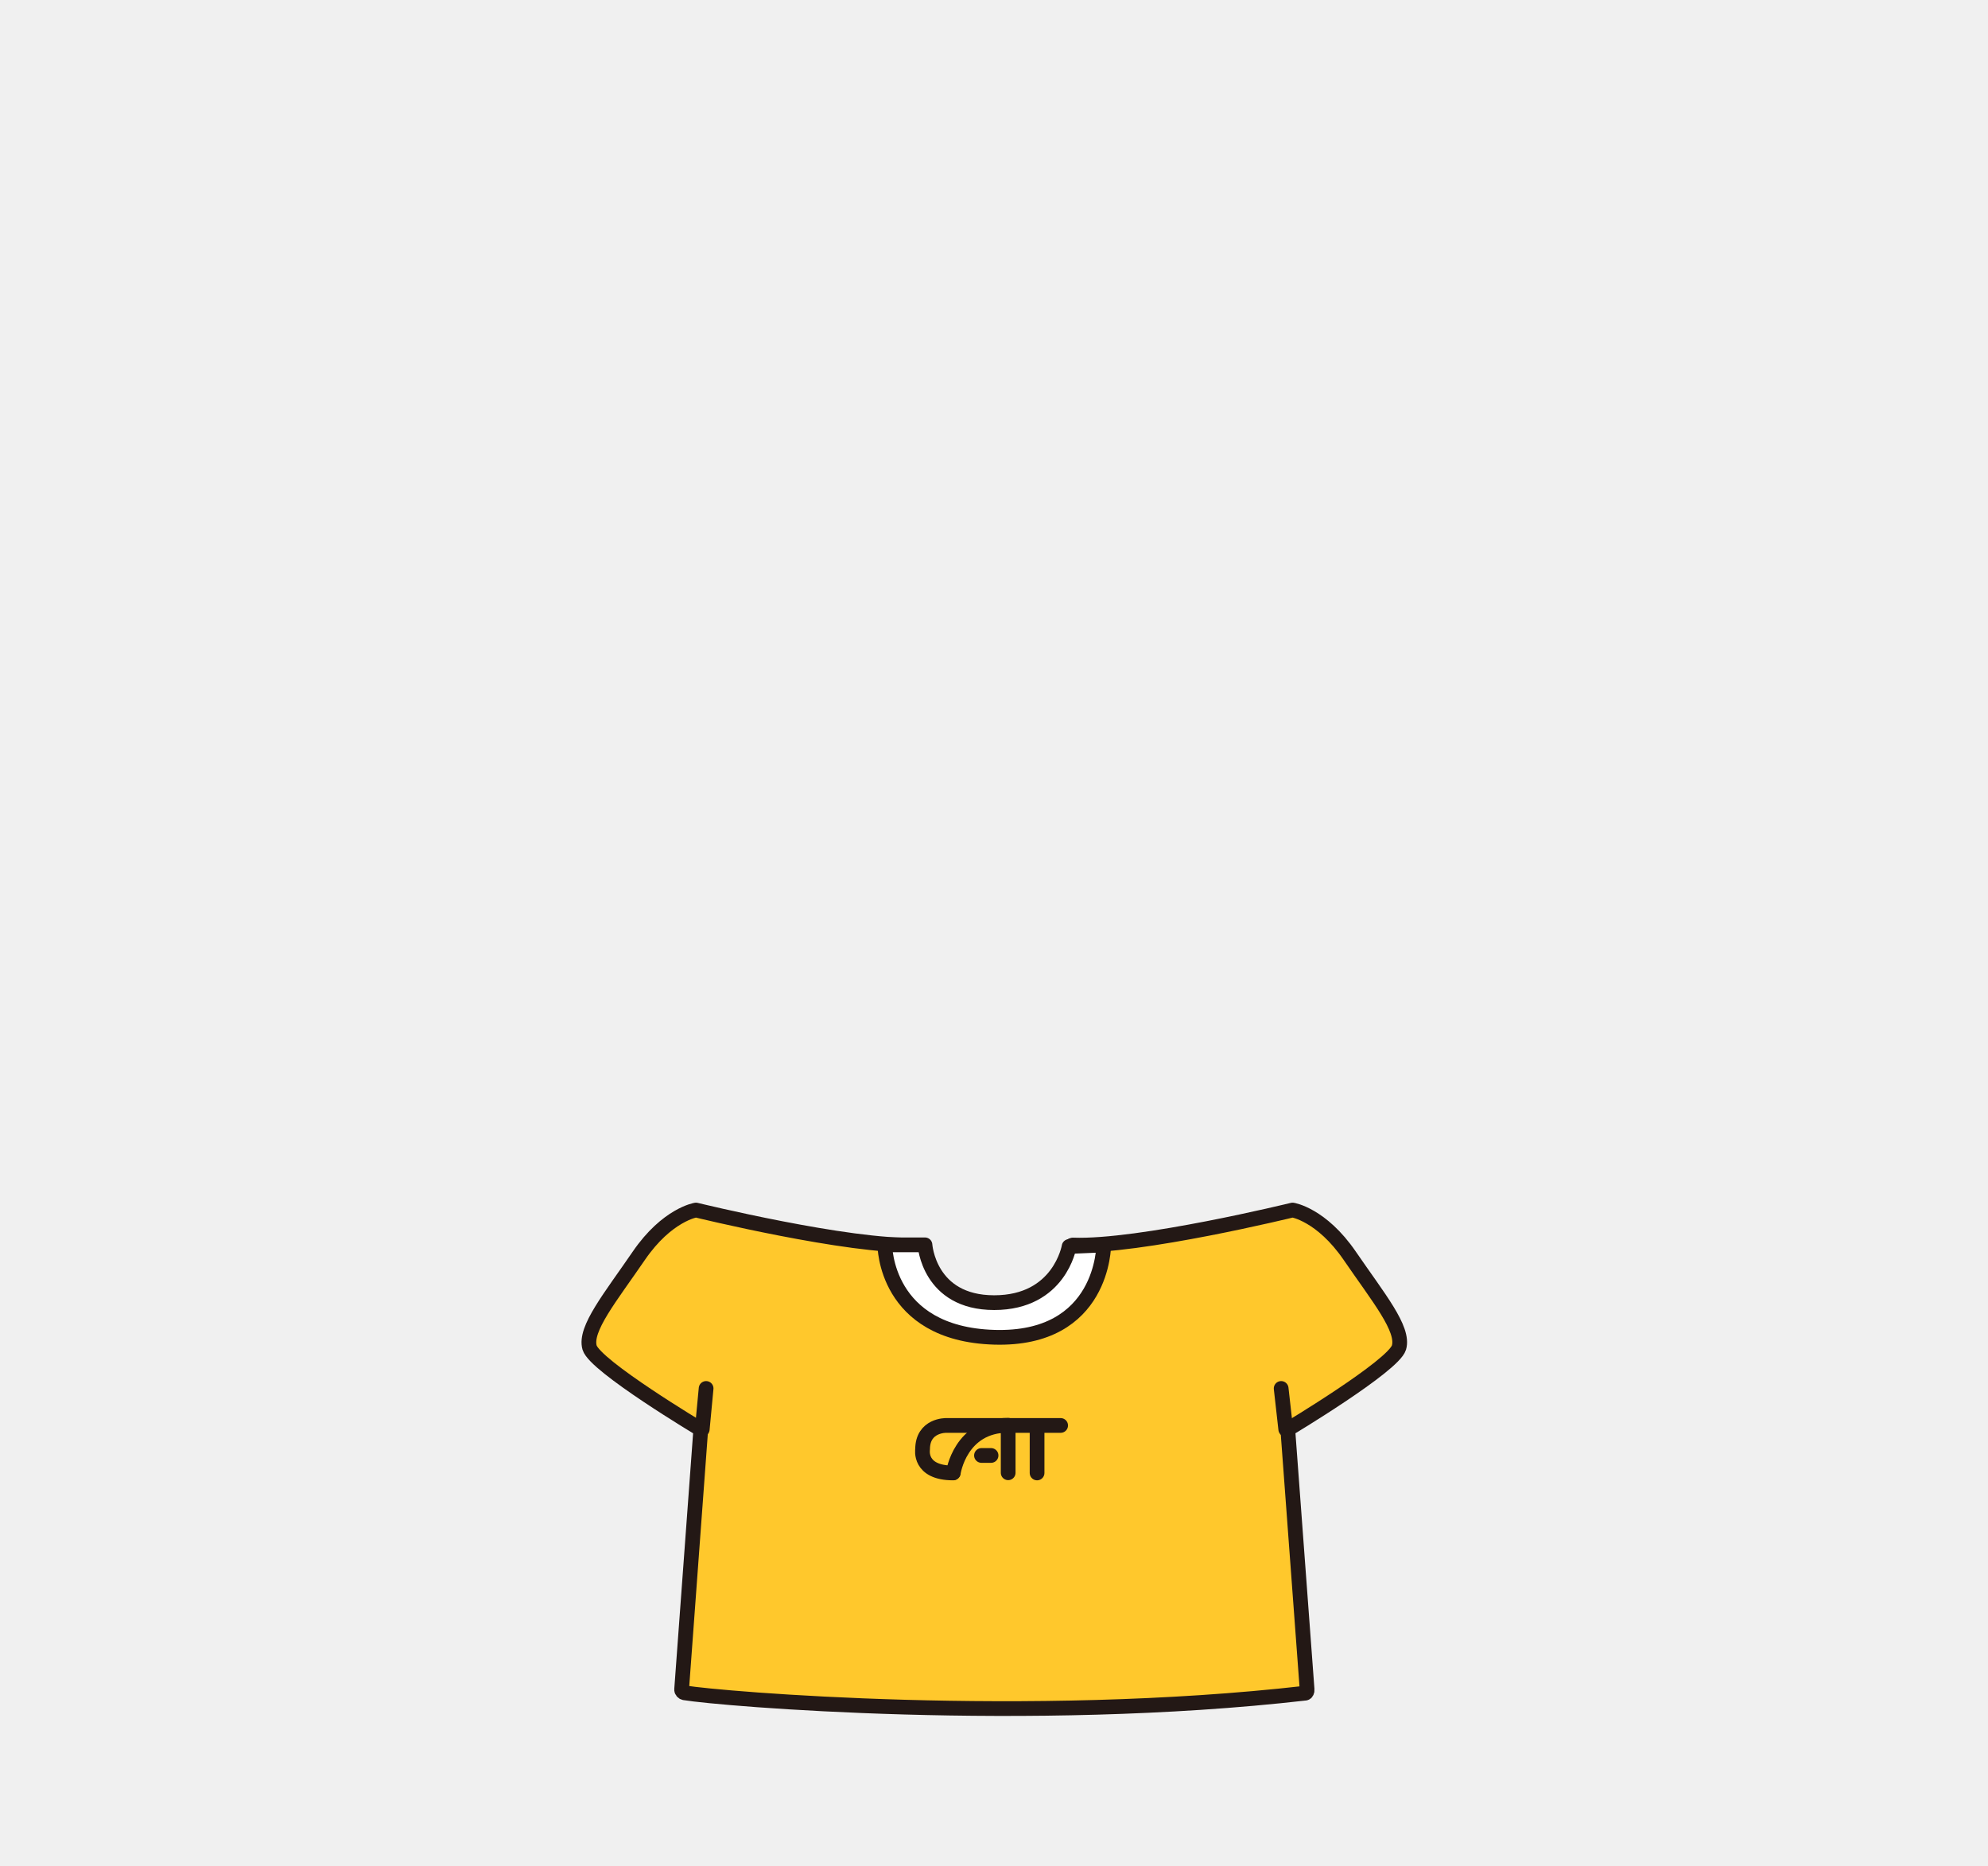
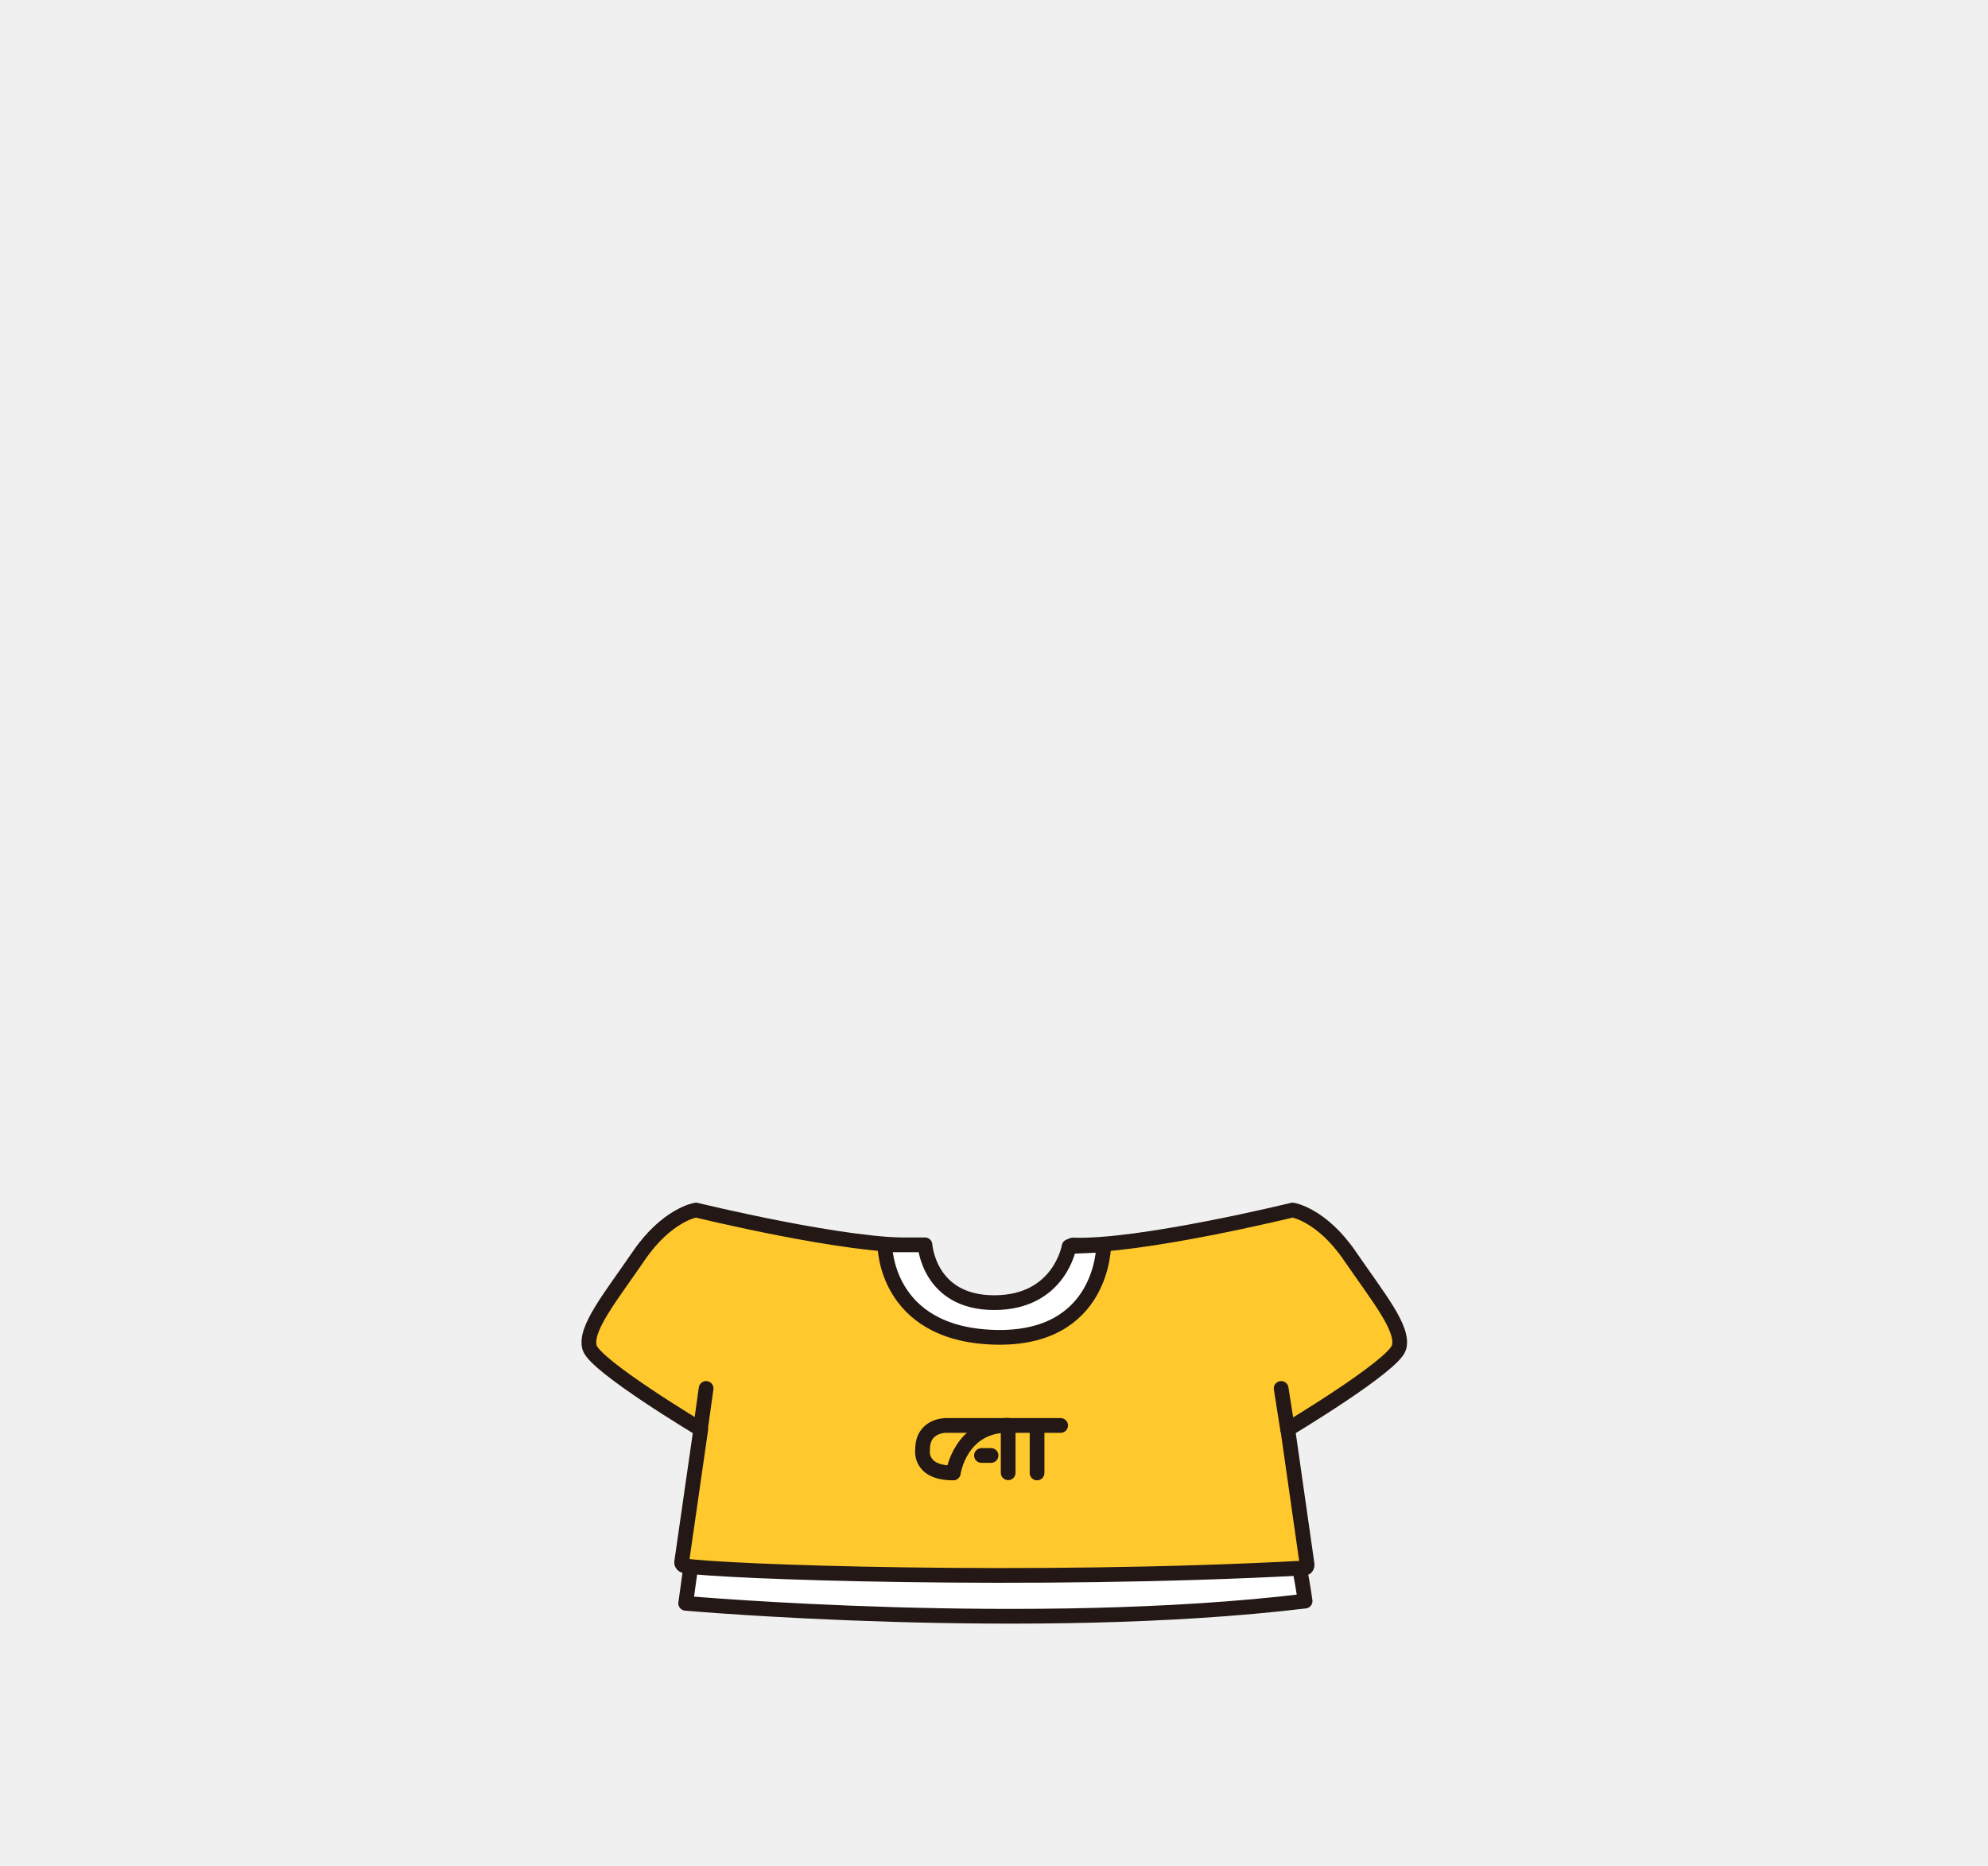
<svg xmlns="http://www.w3.org/2000/svg" version="1.1" id="레이어_1" x="0px" y="0px" viewBox="0 0 1080 1013.3" style="enable-background:new 0 0 1080 1013.3;" xml:space="preserve">
  <style type="text/css">
- 	.st0{fill:#FFC82C;stroke:#231815;stroke-width:8;stroke-linecap:round;stroke-linejoin:round;stroke-miterlimit:10;}
- 	.st1{fill:none;stroke:#231815;stroke-width:8;stroke-linecap:round;stroke-linejoin:round;stroke-miterlimit:10;}
- 	.st2{fill:#FFFFFF;stroke:#231815;stroke-width:8;stroke-linecap:round;stroke-linejoin:round;stroke-miterlimit:10;}
+ 	.st0{fill:#FFFFFF;stroke:#231815;stroke-width:8;stroke-linecap:round;stroke-linejoin:round;stroke-miterlimit:10;}
+ 	.st1{fill:#FFC82C;stroke:#231815;stroke-width:8;stroke-linecap:round;stroke-linejoin:round;stroke-miterlimit:10;}
+ 	.st2{fill:none;stroke:#231815;stroke-width:8;stroke-linecap:round;stroke-linejoin:round;stroke-miterlimit:10;}
</style>
+   <path class="st0" d="M376.6,841.4l-4.1,29.4c0,0,188.3,16.6,336.5-1.2c-1.7-12.9-5.7-31.4-5.7-31.4L376.6,841.4z" />
  <g id="상의">
    <g id="캣티셔츠">
      <g id="기본티셔츠_00000148647653280736379510000015838623805830912703_">
-         <path class="st0" d="M710.1,917.7l-10.5-141.4c0,0,57.4-34.4,60.4-44.4c3-10.1-11.3-27.3-26.7-49.8s-31.1-24.9-31.1-24.9     s-83.3,20.4-119.4,19c-0.5,0-0.8,0.4-0.8,0.8c0.2,4.7-5.6,35.5-40,35c-34.6-0.5-43.2-30.7-43.6-35.1c0-0.4-0.4-0.7-0.8-0.7     c-36.1,1.4-119.5-19-119.5-19s-15.7,2.4-31.1,24.9s-29.6,39.7-26.7,49.8c3,10.1,60.4,44.4,60.4,44.4l-10.4,141.2     c-0.1,0.9,0.6,1.7,1.5,1.9c19.7,3.3,187,17.4,337.3,0.2C709.8,919.5,710.2,918.5,710.1,917.7z" />
-         <line class="st1" x1="381.5" y1="776.3" x2="383.6" y2="754.1" />
-         <line class="st1" x1="698.5" y1="776.3" x2="696" y2="754.1" />
+         <path class="st1" d="M710.1,849.7l-10.5-73.4c0,0,57.4-34.4,60.4-44.4c3-10.1-11.3-27.3-26.7-49.8s-31.1-24.9-31.1-24.9     s-83.3,20.4-119.4,19c-0.5,0-0.8,0.4-0.8,0.8c0.2,4.7-5.6,35.5-40,35c-34.6-0.5-43.2-30.7-43.6-35.1c0-0.4-0.4-0.7-0.8-0.7     c-36.1,1.4-119.5-19-119.5-19s-15.7,2.4-31.1,24.9s-29.6,39.7-26.7,49.8c3,10.1,60.4,44.4,60.4,44.4l-10.4,72.2     c-0.1,0.9,0.6,1.7,1.5,1.9c19.7,3.3,187.2,9.3,337.3,1.2C709.8,851.5,710.2,850.5,710.1,849.7z" />
+         <line class="st2" x1="380.5" y1="776.3" x2="383.6" y2="754.1" />
+         <line class="st2" x1="699.5" y1="776.3" x2="696" y2="754.1" />
      </g>
-       <path class="st2" d="M480.7,676.2c0,0-0.2,48.3,59.4,50.1s59.5-50.1,59.5-50.1l-18.8,0.8c0,0-5.1,30.5-40.7,30.5    s-37.6-31.4-37.6-31.4h-21.8V676.2z" />
+       <path class="st0" d="M480.7,676.2c0,0-0.2,48.3,59.4,50.1s59.5-50.1,59.5-50.1l-18.8,0.8c0,0-5.1,30.5-40.7,30.5    s-37.6-31.4-37.6-31.4h-21.8L480.7,676.2L480.7,676.2z" />
      <g>
-         <path class="st1" d="M517.9,799.9c0,0,3.7-25.8,29.8-25.8v25.8" />
-         <line class="st1" x1="533.2" y1="790.5" x2="538.4" y2="790.5" />
-         <path class="st1" d="M576.2,774.2H514c0,0-12.8-0.3-12.8,13c0,0-2.2,12.8,16.6,12.8" />
-         <line class="st1" x1="563.4" y1="800" x2="563.4" y2="774.3" />
+         <path class="st2" d="M517.9,799.9c0,0,3.7-25.8,29.8-25.8v25.8" />
+         <line class="st2" x1="533.2" y1="790.5" x2="538.4" y2="790.5" />
+         <path class="st2" d="M576.2,774.2H514c0,0-12.8-0.3-12.8,13c0,0-2.2,12.8,16.6,12.8" />
+         <line class="st2" x1="563.4" y1="800" x2="563.4" y2="774.3" />
      </g>
    </g>
  </g>
</svg>
